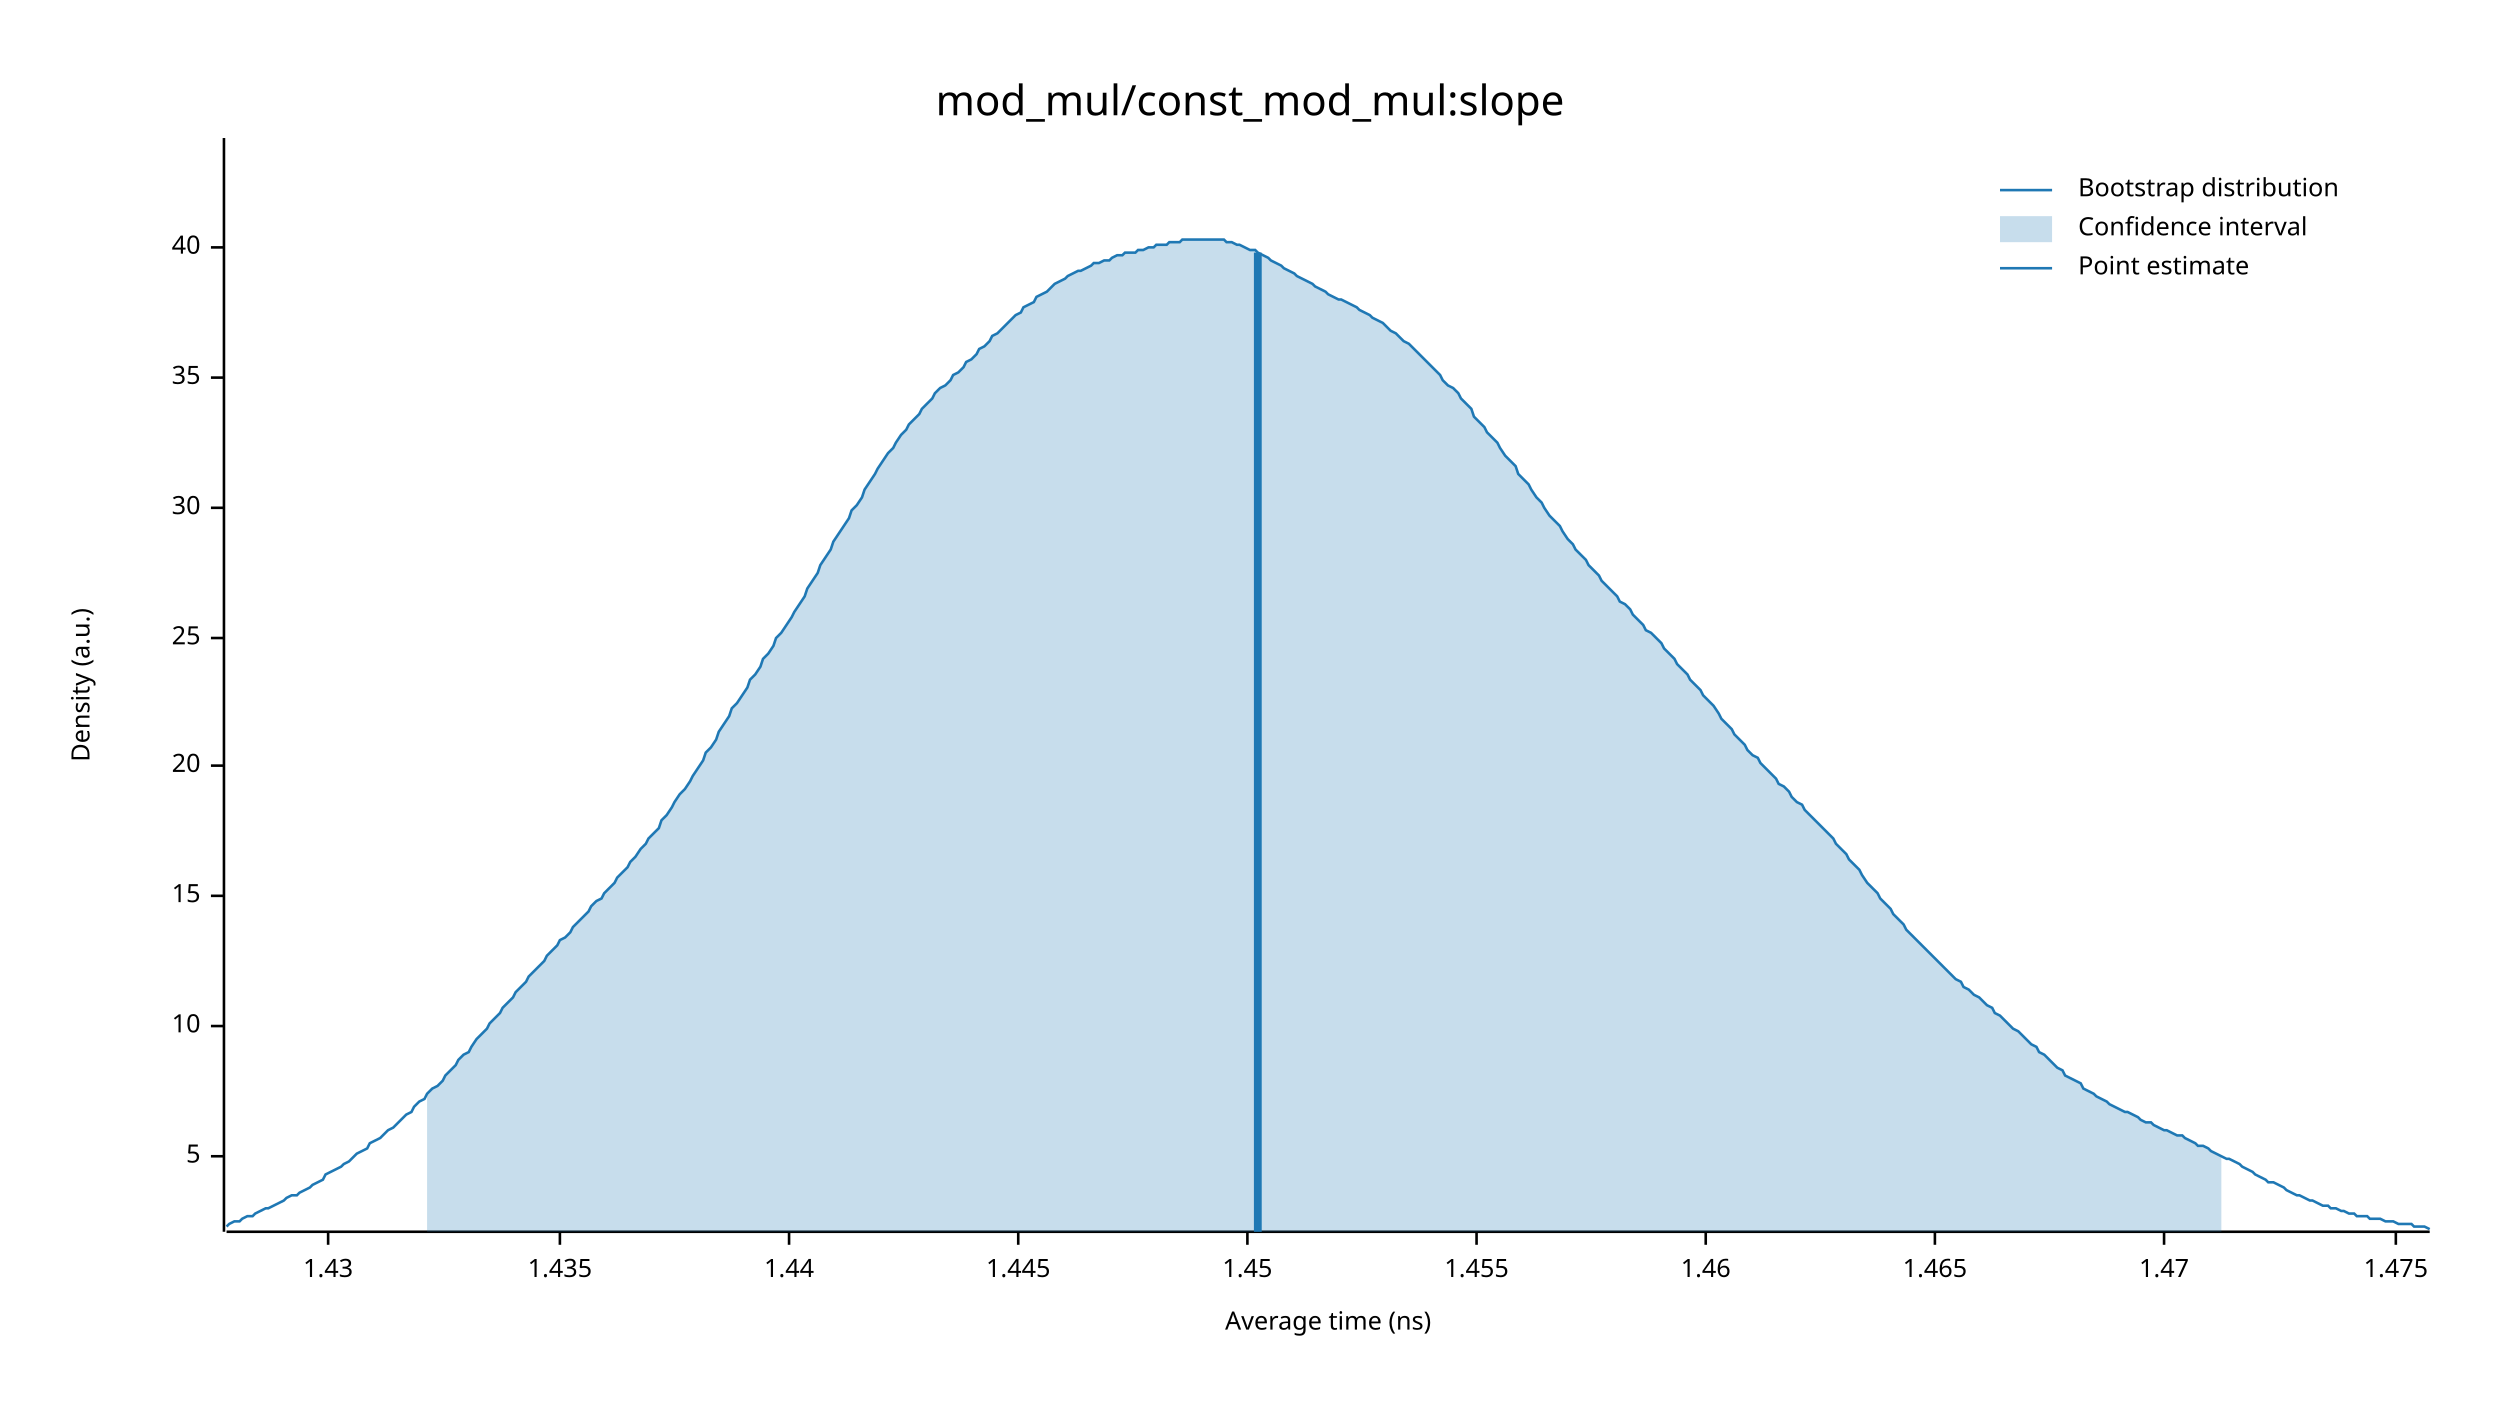
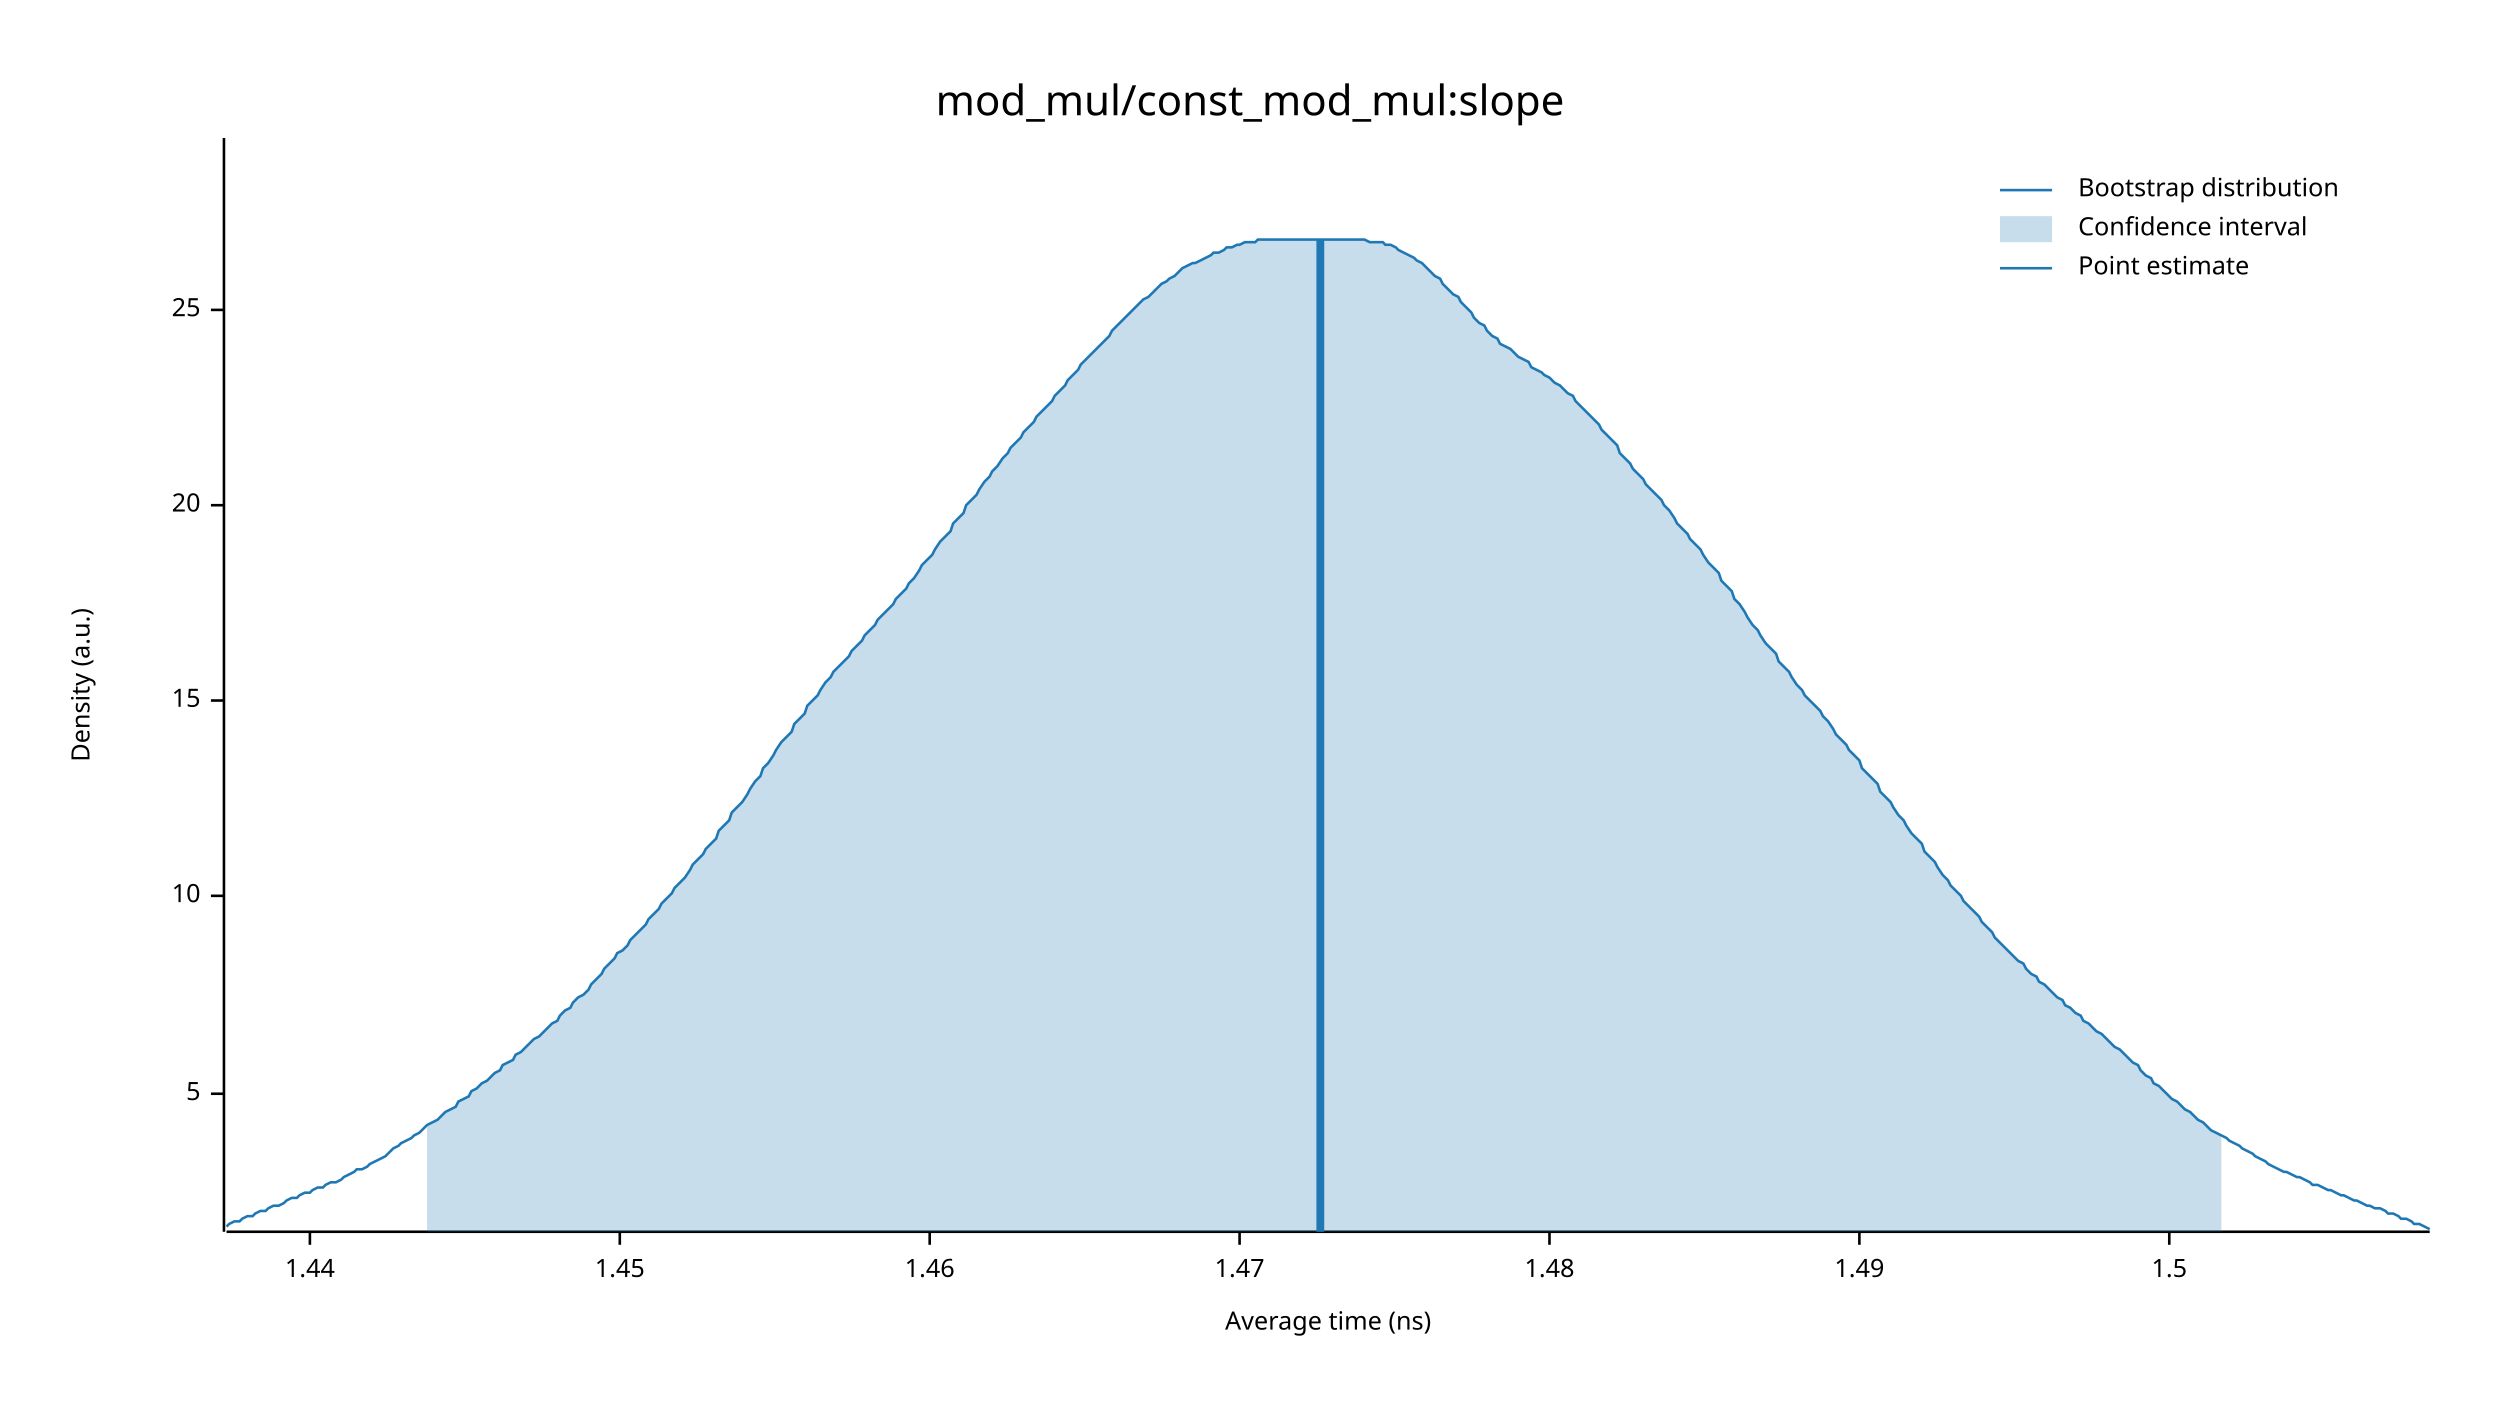
<svg xmlns="http://www.w3.org/2000/svg" width="960" height="540" viewBox="0 0 960 540">
  <text x="480" y="32" dy="0.76em" text-anchor="middle" font-family="sans-serif" font-size="16.129" opacity="1" fill="#000000">
mod_mul/const_mod_mul:slope
</text>
  <text x="27" y="263" dy="0.76em" text-anchor="middle" font-family="sans-serif" font-size="9.677" opacity="1" fill="#000000" transform="rotate(270, 27, 263)">
Density (a.u.)
</text>
  <text x="510" y="513" dy="-0.5ex" text-anchor="middle" font-family="sans-serif" font-size="9.677" opacity="1" fill="#000000">
Average time (ns)
</text>
  <polyline fill="none" opacity="1" stroke="#000000" stroke-width="1" points="86,53 86,473 " />
-   <text x="77" y="444" dy="0.5ex" text-anchor="end" font-family="sans-serif" font-size="9.677" opacity="1" fill="#000000">
+   <text x="77" y="420" dy="0.5ex" text-anchor="end" font-family="sans-serif" font-size="9.677" opacity="1" fill="#000000">
5
</text>
-   <polyline fill="none" opacity="1" stroke="#000000" stroke-width="1" points="81,444 86,444 " />
-   <text x="77" y="394" dy="0.5ex" text-anchor="end" font-family="sans-serif" font-size="9.677" opacity="1" fill="#000000">
+   <polyline fill="none" opacity="1" stroke="#000000" stroke-width="1" points="81,420 86,420 " />
+   <text x="77" y="344" dy="0.5ex" text-anchor="end" font-family="sans-serif" font-size="9.677" opacity="1" fill="#000000">
10
</text>
-   <polyline fill="none" opacity="1" stroke="#000000" stroke-width="1" points="81,394 86,394 " />
-   <text x="77" y="344" dy="0.5ex" text-anchor="end" font-family="sans-serif" font-size="9.677" opacity="1" fill="#000000">
+   <polyline fill="none" opacity="1" stroke="#000000" stroke-width="1" points="81,344 86,344 " />
+   <text x="77" y="269" dy="0.5ex" text-anchor="end" font-family="sans-serif" font-size="9.677" opacity="1" fill="#000000">
15
</text>
-   <polyline fill="none" opacity="1" stroke="#000000" stroke-width="1" points="81,344 86,344 " />
-   <text x="77" y="294" dy="0.5ex" text-anchor="end" font-family="sans-serif" font-size="9.677" opacity="1" fill="#000000">
+   <polyline fill="none" opacity="1" stroke="#000000" stroke-width="1" points="81,269 86,269 " />
+   <text x="77" y="194" dy="0.5ex" text-anchor="end" font-family="sans-serif" font-size="9.677" opacity="1" fill="#000000">
20
</text>
-   <polyline fill="none" opacity="1" stroke="#000000" stroke-width="1" points="81,294 86,294 " />
-   <text x="77" y="245" dy="0.5ex" text-anchor="end" font-family="sans-serif" font-size="9.677" opacity="1" fill="#000000">
+   <polyline fill="none" opacity="1" stroke="#000000" stroke-width="1" points="81,194 86,194 " />
+   <text x="77" y="119" dy="0.5ex" text-anchor="end" font-family="sans-serif" font-size="9.677" opacity="1" fill="#000000">
25
</text>
-   <polyline fill="none" opacity="1" stroke="#000000" stroke-width="1" points="81,245 86,245 " />
-   <text x="77" y="195" dy="0.5ex" text-anchor="end" font-family="sans-serif" font-size="9.677" opacity="1" fill="#000000">
- 30
- </text>
-   <polyline fill="none" opacity="1" stroke="#000000" stroke-width="1" points="81,195 86,195 " />
-   <text x="77" y="145" dy="0.5ex" text-anchor="end" font-family="sans-serif" font-size="9.677" opacity="1" fill="#000000">
- 35
- </text>
-   <polyline fill="none" opacity="1" stroke="#000000" stroke-width="1" points="81,145 86,145 " />
-   <text x="77" y="95" dy="0.5ex" text-anchor="end" font-family="sans-serif" font-size="9.677" opacity="1" fill="#000000">
- 40
- </text>
-   <polyline fill="none" opacity="1" stroke="#000000" stroke-width="1" points="81,95 86,95 " />
+   <polyline fill="none" opacity="1" stroke="#000000" stroke-width="1" points="81,119 86,119 " />
  <polyline fill="none" opacity="1" stroke="#000000" stroke-width="1" points="87,473 933,473 " />
-   <text x="126" y="483" dy="0.76em" text-anchor="middle" font-family="sans-serif" font-size="9.677" opacity="1" fill="#000000">
- 1.43
- </text>
-   <polyline fill="none" opacity="1" stroke="#000000" stroke-width="1" points="126,473 126,478 " />
-   <text x="215" y="483" dy="0.76em" text-anchor="middle" font-family="sans-serif" font-size="9.677" opacity="1" fill="#000000">
- 1.435
- </text>
-   <polyline fill="none" opacity="1" stroke="#000000" stroke-width="1" points="215,473 215,478 " />
-   <text x="303" y="483" dy="0.76em" text-anchor="middle" font-family="sans-serif" font-size="9.677" opacity="1" fill="#000000">
+   <text x="119" y="483" dy="0.76em" text-anchor="middle" font-family="sans-serif" font-size="9.677" opacity="1" fill="#000000">
1.44
</text>
-   <polyline fill="none" opacity="1" stroke="#000000" stroke-width="1" points="303,473 303,478 " />
-   <text x="391" y="483" dy="0.76em" text-anchor="middle" font-family="sans-serif" font-size="9.677" opacity="1" fill="#000000">
- 1.445
- </text>
-   <polyline fill="none" opacity="1" stroke="#000000" stroke-width="1" points="391,473 391,478 " />
-   <text x="479" y="483" dy="0.76em" text-anchor="middle" font-family="sans-serif" font-size="9.677" opacity="1" fill="#000000">
+   <polyline fill="none" opacity="1" stroke="#000000" stroke-width="1" points="119,473 119,478 " />
+   <text x="238" y="483" dy="0.76em" text-anchor="middle" font-family="sans-serif" font-size="9.677" opacity="1" fill="#000000">
1.45
</text>
-   <polyline fill="none" opacity="1" stroke="#000000" stroke-width="1" points="479,473 479,478 " />
-   <text x="567" y="483" dy="0.76em" text-anchor="middle" font-family="sans-serif" font-size="9.677" opacity="1" fill="#000000">
- 1.455
- </text>
-   <polyline fill="none" opacity="1" stroke="#000000" stroke-width="1" points="567,473 567,478 " />
-   <text x="655" y="483" dy="0.76em" text-anchor="middle" font-family="sans-serif" font-size="9.677" opacity="1" fill="#000000">
+   <polyline fill="none" opacity="1" stroke="#000000" stroke-width="1" points="238,473 238,478 " />
+   <text x="357" y="483" dy="0.76em" text-anchor="middle" font-family="sans-serif" font-size="9.677" opacity="1" fill="#000000">
1.46
</text>
-   <polyline fill="none" opacity="1" stroke="#000000" stroke-width="1" points="655,473 655,478 " />
-   <text x="743" y="483" dy="0.76em" text-anchor="middle" font-family="sans-serif" font-size="9.677" opacity="1" fill="#000000">
- 1.465
- </text>
-   <polyline fill="none" opacity="1" stroke="#000000" stroke-width="1" points="743,473 743,478 " />
-   <text x="831" y="483" dy="0.76em" text-anchor="middle" font-family="sans-serif" font-size="9.677" opacity="1" fill="#000000">
+   <polyline fill="none" opacity="1" stroke="#000000" stroke-width="1" points="357,473 357,478 " />
+   <text x="476" y="483" dy="0.76em" text-anchor="middle" font-family="sans-serif" font-size="9.677" opacity="1" fill="#000000">
1.47
</text>
-   <polyline fill="none" opacity="1" stroke="#000000" stroke-width="1" points="831,473 831,478 " />
-   <text x="920" y="483" dy="0.76em" text-anchor="middle" font-family="sans-serif" font-size="9.677" opacity="1" fill="#000000">
- 1.475
+   <polyline fill="none" opacity="1" stroke="#000000" stroke-width="1" points="476,473 476,478 " />
+   <text x="595" y="483" dy="0.76em" text-anchor="middle" font-family="sans-serif" font-size="9.677" opacity="1" fill="#000000">
+ 1.48
</text>
-   <polyline fill="none" opacity="1" stroke="#000000" stroke-width="1" points="920,473 920,478 " />
-   <polyline fill="none" opacity="1" stroke="#1F78B4" stroke-width="1" points="87,471 88,470 90,469 92,469 93,468 95,467 97,467 98,466 100,465 102,464 103,464 105,463 107,462 109,461 110,460 112,459 114,459 115,458 117,457 119,456 120,455 122,454 124,453 125,451 127,450 129,449 131,448 132,447 134,446 136,444 137,443 139,442 141,441 142,439 144,438 146,437 148,435 149,434 151,433 153,431 154,430 156,428 158,427 159,425 161,423 163,422 164,420 166,418 168,417 170,415 171,413 173,411 175,409 176,407 178,405 180,404 181,402 183,399 185,397 187,395 188,393 190,391 192,389 193,387 195,385 197,383 198,381 200,379 202,377 203,375 205,373 207,371 209,369 210,367 212,365 214,363 215,361 217,360 219,358 220,356 222,354 224,352 226,350 227,348 229,346 231,345 232,343 234,341 236,339 237,337 239,335 241,333 242,331 244,329 246,326 248,324 249,322 251,320 253,318 254,315 256,313 258,310 259,308 261,305 263,303 265,300 266,298 268,295 270,292 271,289 273,287 275,284 276,281 278,278 280,275 281,272 283,270 285,267 287,264 288,261 290,259 292,256 293,253 295,251 297,248 298,245 300,243 302,240 304,237 305,235 307,232 309,229 310,226 312,223 314,220 315,217 317,214 319,211 320,208 322,205 324,202 326,199 327,196 329,194 331,191 332,188 334,185 336,182 337,180 339,177 341,174 343,172 344,170 346,167 348,165 349,163 351,161 353,159 354,157 356,155 358,153 359,151 361,149 363,148 365,146 366,144 368,143 370,141 371,139 373,138 375,136 376,134 378,133 380,131 381,129 383,128 385,126 387,124 388,123 390,121 392,120 393,118 395,117 397,116 398,114 400,113 402,112 404,110 405,109 407,108 409,107 410,106 412,105 414,104 415,104 417,103 419,102 420,101 422,101 424,100 426,100 427,99 429,98 431,98 432,97 434,97 436,97 437,96 439,96 441,95 443,95 444,94 446,94 448,94 449,93 451,93 453,93 454,92 456,92 458,92 459,92 461,92 463,92 465,92 466,92 468,92 470,92 471,93 473,93 475,94 476,94 478,95 480,96 482,96 483,97 485,98 487,99 488,100 490,101 492,102 493,103 495,104 497,105 498,106 500,107 502,108 504,109 505,110 507,111 509,112 510,113 512,114 514,115 515,115 517,116 519,117 521,118 522,119 524,120 526,121 527,122 529,123 531,124 532,125 534,127 536,128 537,129 539,131 541,132 543,134 544,135 546,137 548,139 549,140 551,142 553,144 554,146 556,148 558,149 560,151 561,153 563,155 565,157 566,160 568,162 570,164 571,166 573,168 575,170 576,172 578,175 580,177 582,179 583,182 585,184 587,186 588,188 590,191 592,193 593,195 595,198 597,200 599,202 600,204 602,207 604,209 605,211 607,213 609,215 610,217 612,219 614,221 615,223 617,225 619,227 621,229 622,231 624,232 626,234 627,236 629,238 631,240 632,242 634,243 636,245 638,247 639,249 641,251 643,253 644,255 646,257 648,259 649,261 651,263 653,265 654,267 656,269 658,271 660,274 661,276 663,278 665,280 666,282 668,284 670,286 671,288 673,290 675,291 676,293 678,295 680,297 682,299 683,301 685,302 687,304 688,306 690,308 692,309 693,311 695,313 697,315 699,317 700,318 702,320 704,322 705,324 707,326 709,328 710,330 712,332 714,334 715,336 717,339 719,341 721,343 722,345 724,347 726,349 727,351 729,353 731,355 732,357 734,359 736,361 738,363 739,364 741,366 743,368 744,369 746,371 748,373 749,374 751,376 753,377 754,379 756,380 758,382 760,383 761,384 763,386 765,387 766,389 768,390 770,392 771,393 773,395 775,396 777,398 778,399 780,401 782,402 783,404 785,405 787,407 788,408 790,410 792,411 793,413 795,414 797,415 799,416 800,418 802,419 804,420 805,421 807,422 809,423 810,424 812,425 814,426 816,427 817,427 819,428 821,429 822,430 824,431 826,431 827,432 829,433 831,434 832,434 834,435 836,436 838,436 839,437 841,438 843,439 844,440 846,440 848,441 849,442 851,443 853,444 855,445 856,445 858,446 860,447 861,448 863,449 865,450 866,451 868,452 870,453 871,454 873,454 875,455 877,456 878,457 880,458 882,459 883,459 885,460 887,461 888,461 890,462 892,463 894,463 895,464 897,464 899,465 900,465 902,466 904,466 905,467 907,467 909,467 910,468 912,468 914,468 916,469 917,469 919,469 921,470 922,470 924,470 926,470 927,471 929,471 931,471 933,472 " />
-   <polygon opacity="0.25" fill="#1F78B4" points="164,420 166,418 168,417 170,415 171,413 173,411 175,409 176,407 178,405 180,404 181,402 183,399 185,397 187,395 188,393 190,391 192,389 193,387 195,385 197,383 198,381 200,379 202,377 203,375 205,373 207,371 209,369 210,367 212,365 214,363 215,361 217,360 219,358 220,356 222,354 224,352 226,350 227,348 229,346 231,345 232,343 234,341 236,339 237,337 239,335 241,333 242,331 244,329 246,326 248,324 249,322 251,320 253,318 254,315 256,313 258,310 259,308 261,305 263,303 265,300 266,298 268,295 270,292 271,289 273,287 275,284 276,281 278,278 280,275 281,272 283,270 285,267 287,264 288,261 290,259 292,256 293,253 295,251 297,248 298,245 300,243 302,240 304,237 305,235 307,232 309,229 310,226 312,223 314,220 315,217 317,214 319,211 320,208 322,205 324,202 326,199 327,196 329,194 331,191 332,188 334,185 336,182 337,180 339,177 341,174 343,172 344,170 346,167 348,165 349,163 351,161 353,159 354,157 356,155 358,153 359,151 361,149 363,148 365,146 366,144 368,143 370,141 371,139 373,138 375,136 376,134 378,133 380,131 381,129 383,128 385,126 387,124 388,123 390,121 392,120 393,118 395,117 397,116 398,114 400,113 402,112 404,110 405,109 407,108 409,107 410,106 412,105 414,104 415,104 417,103 419,102 420,101 422,101 424,100 426,100 427,99 429,98 431,98 432,97 434,97 436,97 437,96 439,96 441,95 443,95 444,94 446,94 448,94 449,93 451,93 453,93 454,92 456,92 458,92 459,92 461,92 463,92 465,92 466,92 468,92 470,92 471,93 473,93 475,94 476,94 478,95 480,96 482,96 483,97 485,98 487,99 488,100 490,101 492,102 493,103 495,104 497,105 498,106 500,107 502,108 504,109 505,110 507,111 509,112 510,113 512,114 514,115 515,115 517,116 519,117 521,118 522,119 524,120 526,121 527,122 529,123 531,124 532,125 534,127 536,128 537,129 539,131 541,132 543,134 544,135 546,137 548,139 549,140 551,142 553,144 554,146 556,148 558,149 560,151 561,153 563,155 565,157 566,160 568,162 570,164 571,166 573,168 575,170 576,172 578,175 580,177 582,179 583,182 585,184 587,186 588,188 590,191 592,193 593,195 595,198 597,200 599,202 600,204 602,207 604,209 605,211 607,213 609,215 610,217 612,219 614,221 615,223 617,225 619,227 621,229 622,231 624,232 626,234 627,236 629,238 631,240 632,242 634,243 636,245 638,247 639,249 641,251 643,253 644,255 646,257 648,259 649,261 651,263 653,265 654,267 656,269 658,271 660,274 661,276 663,278 665,280 666,282 668,284 670,286 671,288 673,290 675,291 676,293 678,295 680,297 682,299 683,301 685,302 687,304 688,306 690,308 692,309 693,311 695,313 697,315 699,317 700,318 702,320 704,322 705,324 707,326 709,328 710,330 712,332 714,334 715,336 717,339 719,341 721,343 722,345 724,347 726,349 727,351 729,353 731,355 732,357 734,359 736,361 738,363 739,364 741,366 743,368 744,369 746,371 748,373 749,374 751,376 753,377 754,379 756,380 758,382 760,383 761,384 763,386 765,387 766,389 768,390 770,392 771,393 773,395 775,396 777,398 778,399 780,401 782,402 783,404 785,405 787,407 788,408 790,410 792,411 793,413 795,414 797,415 799,416 800,418 802,419 804,420 805,421 807,422 809,423 810,424 812,425 814,426 816,427 817,427 819,428 821,429 822,430 824,431 826,431 827,432 829,433 831,434 832,434 834,435 836,436 838,436 839,437 841,438 843,439 844,440 846,440 848,441 849,442 851,443 853,444 853,473 164,473 " />
-   <polyline fill="none" opacity="1" stroke="#1F78B4" stroke-width="3" points="483,473 483,97 " />
+   <polyline fill="none" opacity="1" stroke="#000000" stroke-width="1" points="595,473 595,478 " />
+   <text x="714" y="483" dy="0.76em" text-anchor="middle" font-family="sans-serif" font-size="9.677" opacity="1" fill="#000000">
+ 1.49
+ </text>
+   <polyline fill="none" opacity="1" stroke="#000000" stroke-width="1" points="714,473 714,478 " />
+   <text x="833" y="483" dy="0.76em" text-anchor="middle" font-family="sans-serif" font-size="9.677" opacity="1" fill="#000000">
+ 1.5
+ </text>
+   <polyline fill="none" opacity="1" stroke="#000000" stroke-width="1" points="833,473 833,478 " />
+   <polyline fill="none" opacity="1" stroke="#1F78B4" stroke-width="1" points="87,471 88,470 90,469 92,469 93,468 95,467 97,467 98,466 100,465 102,465 103,464 105,463 107,463 109,462 110,461 112,460 114,460 115,459 117,458 119,458 120,457 122,456 124,456 125,455 127,454 129,454 131,453 132,452 134,451 136,450 137,449 139,449 141,448 142,447 144,446 146,445 148,444 149,443 151,441 153,440 154,439 156,438 158,437 159,436 161,435 163,433 164,432 166,431 168,430 170,428 171,427 173,426 175,425 176,423 178,422 180,421 181,419 183,418 185,416 187,415 188,414 190,412 192,411 193,409 195,408 197,407 198,405 200,404 202,402 203,401 205,399 207,398 209,396 210,395 212,393 214,392 215,390 217,388 219,387 220,385 222,383 224,382 226,380 227,378 229,376 231,374 232,372 234,370 236,368 237,366 239,365 241,363 242,361 244,359 246,357 248,355 249,353 251,351 253,349 254,347 256,345 258,343 259,341 261,339 263,337 265,334 266,332 268,330 270,328 271,326 273,324 275,322 276,319 278,317 280,315 281,312 283,310 285,308 287,305 288,303 290,300 292,298 293,295 295,293 297,290 298,288 300,285 302,283 304,281 305,278 307,276 309,274 310,271 312,269 314,267 315,265 317,262 319,260 320,258 322,256 324,254 326,252 327,250 329,248 331,246 332,244 334,242 336,240 337,238 339,236 341,234 343,232 344,230 346,228 348,226 349,224 351,222 353,219 354,217 356,215 358,213 359,211 361,208 363,206 365,204 366,201 368,199 370,197 371,194 373,192 375,190 376,188 378,185 380,183 381,181 383,179 385,176 387,174 388,172 390,170 392,168 393,166 395,164 397,162 398,160 400,158 402,156 404,154 405,152 407,150 409,148 410,146 412,144 414,142 415,140 417,138 419,136 420,135 422,133 424,131 426,129 427,127 429,125 431,123 432,122 434,120 436,118 437,117 439,115 441,114 443,112 444,111 446,109 448,108 449,107 451,106 453,104 454,103 456,102 458,101 459,101 461,100 463,99 465,98 466,97 468,97 470,96 471,95 473,95 475,94 476,94 478,93 480,93 482,93 483,92 485,92 487,92 488,92 490,92 492,92 493,92 495,92 497,92 498,92 500,92 502,92 504,92 505,92 507,92 509,92 510,92 512,92 514,92 515,92 517,92 519,92 521,92 522,92 524,92 526,93 527,93 529,93 531,93 532,94 534,94 536,95 537,96 539,97 541,98 543,99 544,100 546,101 548,103 549,104 551,106 553,107 554,109 556,111 558,113 560,114 561,116 563,118 565,120 566,122 568,124 570,125 571,127 573,129 575,130 576,132 578,133 580,134 582,136 583,137 585,138 587,139 588,141 590,142 592,143 593,144 595,145 597,147 599,148 600,149 602,151 604,152 605,154 607,156 609,158 610,159 612,161 614,163 615,165 617,167 619,169 621,171 622,174 624,176 626,178 627,180 629,182 631,184 632,186 634,188 636,190 638,192 639,194 641,196 643,199 644,201 646,203 648,205 649,207 651,209 653,211 654,213 656,216 658,218 660,220 661,223 663,225 665,227 666,230 668,232 670,235 671,237 673,240 675,242 676,244 678,247 680,249 682,251 683,254 685,256 687,258 688,260 690,263 692,265 693,267 695,269 697,271 699,273 700,275 702,277 704,280 705,282 707,284 709,286 710,288 712,290 714,292 715,295 717,297 719,299 721,301 722,304 724,306 726,308 727,310 729,313 731,315 732,317 734,320 736,322 738,324 739,327 741,329 743,331 744,333 746,336 748,338 749,340 751,342 753,344 754,346 756,348 758,350 760,352 761,354 763,356 765,358 766,360 768,362 770,364 771,365 773,367 775,369 777,370 778,372 780,374 782,375 783,377 785,378 787,380 788,381 790,383 792,384 793,386 795,387 797,389 799,390 800,392 802,393 804,395 805,396 807,397 809,399 810,400 812,402 814,403 816,405 817,406 819,408 821,409 822,411 824,413 826,414 827,416 829,417 831,419 832,420 834,422 836,423 838,425 839,426 841,427 843,429 844,430 846,431 848,433 849,434 851,435 853,436 855,437 856,438 858,439 860,440 861,441 863,442 865,443 866,444 868,445 870,446 871,447 873,448 875,449 877,450 878,450 880,451 882,452 883,452 885,453 887,454 888,455 890,455 892,456 894,457 895,457 897,458 899,459 900,459 902,460 904,461 905,461 907,462 909,463 910,463 912,464 914,464 916,465 917,466 919,466 921,467 922,468 924,468 926,469 927,470 929,470 931,471 933,472 " />
+   <polygon opacity="0.25" fill="#1F78B4" points="164,432 166,431 168,430 170,428 171,427 173,426 175,425 176,423 178,422 180,421 181,419 183,418 185,416 187,415 188,414 190,412 192,411 193,409 195,408 197,407 198,405 200,404 202,402 203,401 205,399 207,398 209,396 210,395 212,393 214,392 215,390 217,388 219,387 220,385 222,383 224,382 226,380 227,378 229,376 231,374 232,372 234,370 236,368 237,366 239,365 241,363 242,361 244,359 246,357 248,355 249,353 251,351 253,349 254,347 256,345 258,343 259,341 261,339 263,337 265,334 266,332 268,330 270,328 271,326 273,324 275,322 276,319 278,317 280,315 281,312 283,310 285,308 287,305 288,303 290,300 292,298 293,295 295,293 297,290 298,288 300,285 302,283 304,281 305,278 307,276 309,274 310,271 312,269 314,267 315,265 317,262 319,260 320,258 322,256 324,254 326,252 327,250 329,248 331,246 332,244 334,242 336,240 337,238 339,236 341,234 343,232 344,230 346,228 348,226 349,224 351,222 353,219 354,217 356,215 358,213 359,211 361,208 363,206 365,204 366,201 368,199 370,197 371,194 373,192 375,190 376,188 378,185 380,183 381,181 383,179 385,176 387,174 388,172 390,170 392,168 393,166 395,164 397,162 398,160 400,158 402,156 404,154 405,152 407,150 409,148 410,146 412,144 414,142 415,140 417,138 419,136 420,135 422,133 424,131 426,129 427,127 429,125 431,123 432,122 434,120 436,118 437,117 439,115 441,114 443,112 444,111 446,109 448,108 449,107 451,106 453,104 454,103 456,102 458,101 459,101 461,100 463,99 465,98 466,97 468,97 470,96 471,95 473,95 475,94 476,94 478,93 480,93 482,93 483,92 485,92 487,92 488,92 490,92 492,92 493,92 495,92 497,92 498,92 500,92 502,92 504,92 505,92 507,92 509,92 510,92 512,92 514,92 515,92 517,92 519,92 521,92 522,92 524,92 526,93 527,93 529,93 531,93 532,94 534,94 536,95 537,96 539,97 541,98 543,99 544,100 546,101 548,103 549,104 551,106 553,107 554,109 556,111 558,113 560,114 561,116 563,118 565,120 566,122 568,124 570,125 571,127 573,129 575,130 576,132 578,133 580,134 582,136 583,137 585,138 587,139 588,141 590,142 592,143 593,144 595,145 597,147 599,148 600,149 602,151 604,152 605,154 607,156 609,158 610,159 612,161 614,163 615,165 617,167 619,169 621,171 622,174 624,176 626,178 627,180 629,182 631,184 632,186 634,188 636,190 638,192 639,194 641,196 643,199 644,201 646,203 648,205 649,207 651,209 653,211 654,213 656,216 658,218 660,220 661,223 663,225 665,227 666,230 668,232 670,235 671,237 673,240 675,242 676,244 678,247 680,249 682,251 683,254 685,256 687,258 688,260 690,263 692,265 693,267 695,269 697,271 699,273 700,275 702,277 704,280 705,282 707,284 709,286 710,288 712,290 714,292 715,295 717,297 719,299 721,301 722,304 724,306 726,308 727,310 729,313 731,315 732,317 734,320 736,322 738,324 739,327 741,329 743,331 744,333 746,336 748,338 749,340 751,342 753,344 754,346 756,348 758,350 760,352 761,354 763,356 765,358 766,360 768,362 770,364 771,365 773,367 775,369 777,370 778,372 780,374 782,375 783,377 785,378 787,380 788,381 790,383 792,384 793,386 795,387 797,389 799,390 800,392 802,393 804,395 805,396 807,397 809,399 810,400 812,402 814,403 816,405 817,406 819,408 821,409 822,411 824,413 826,414 827,416 829,417 831,419 832,420 834,422 836,423 838,425 839,426 841,427 843,429 844,430 846,431 848,433 849,434 851,435 853,436 853,473 164,473 " />
+   <polyline fill="none" opacity="1" stroke="#1F78B4" stroke-width="3" points="507,473 507,92 " />
  <text x="798" y="68" dy="0.76em" text-anchor="start" font-family="sans-serif" font-size="9.677" opacity="1" fill="#000000">
Bootstrap distribution
</text>
  <text x="798" y="83" dy="0.76em" text-anchor="start" font-family="sans-serif" font-size="9.677" opacity="1" fill="#000000">
Confidence interval
</text>
  <text x="798" y="98" dy="0.76em" text-anchor="start" font-family="sans-serif" font-size="9.677" opacity="1" fill="#000000">
Point estimate
</text>
  <polyline fill="none" opacity="1" stroke="#1F78B4" stroke-width="1" points="768,73 788,73 " />
  <rect x="768" y="83" width="20" height="10" opacity="0.25" fill="#1F78B4" stroke="none" />
  <polyline fill="none" opacity="1" stroke="#1F78B4" stroke-width="1" points="768,103 788,103 " />
</svg>
